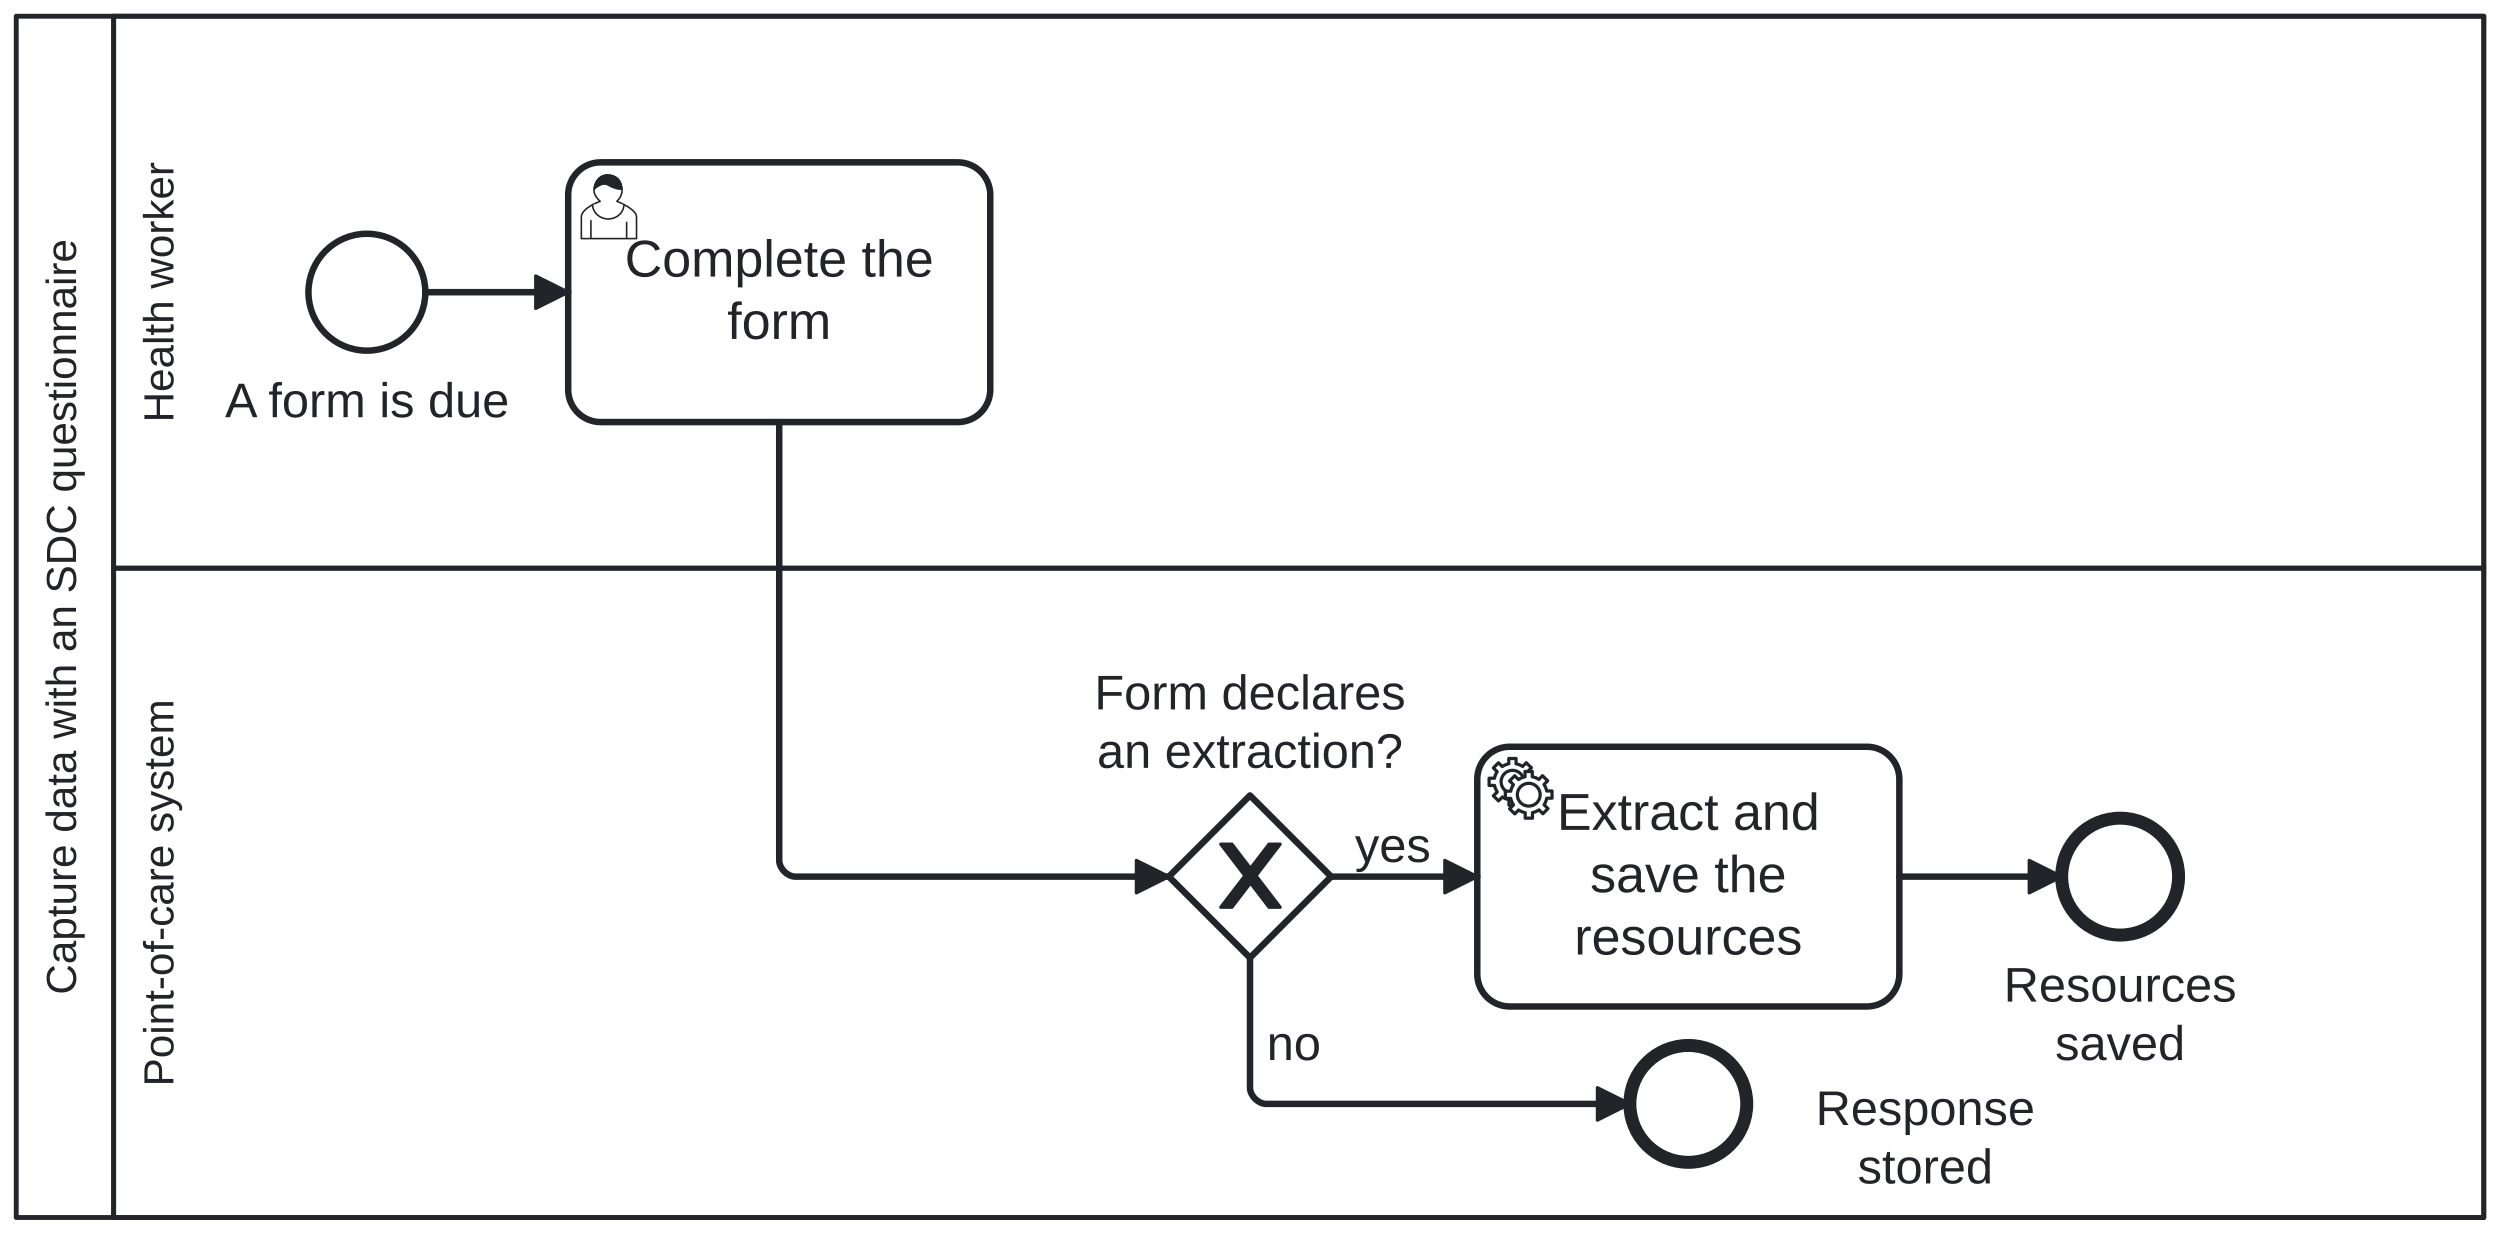
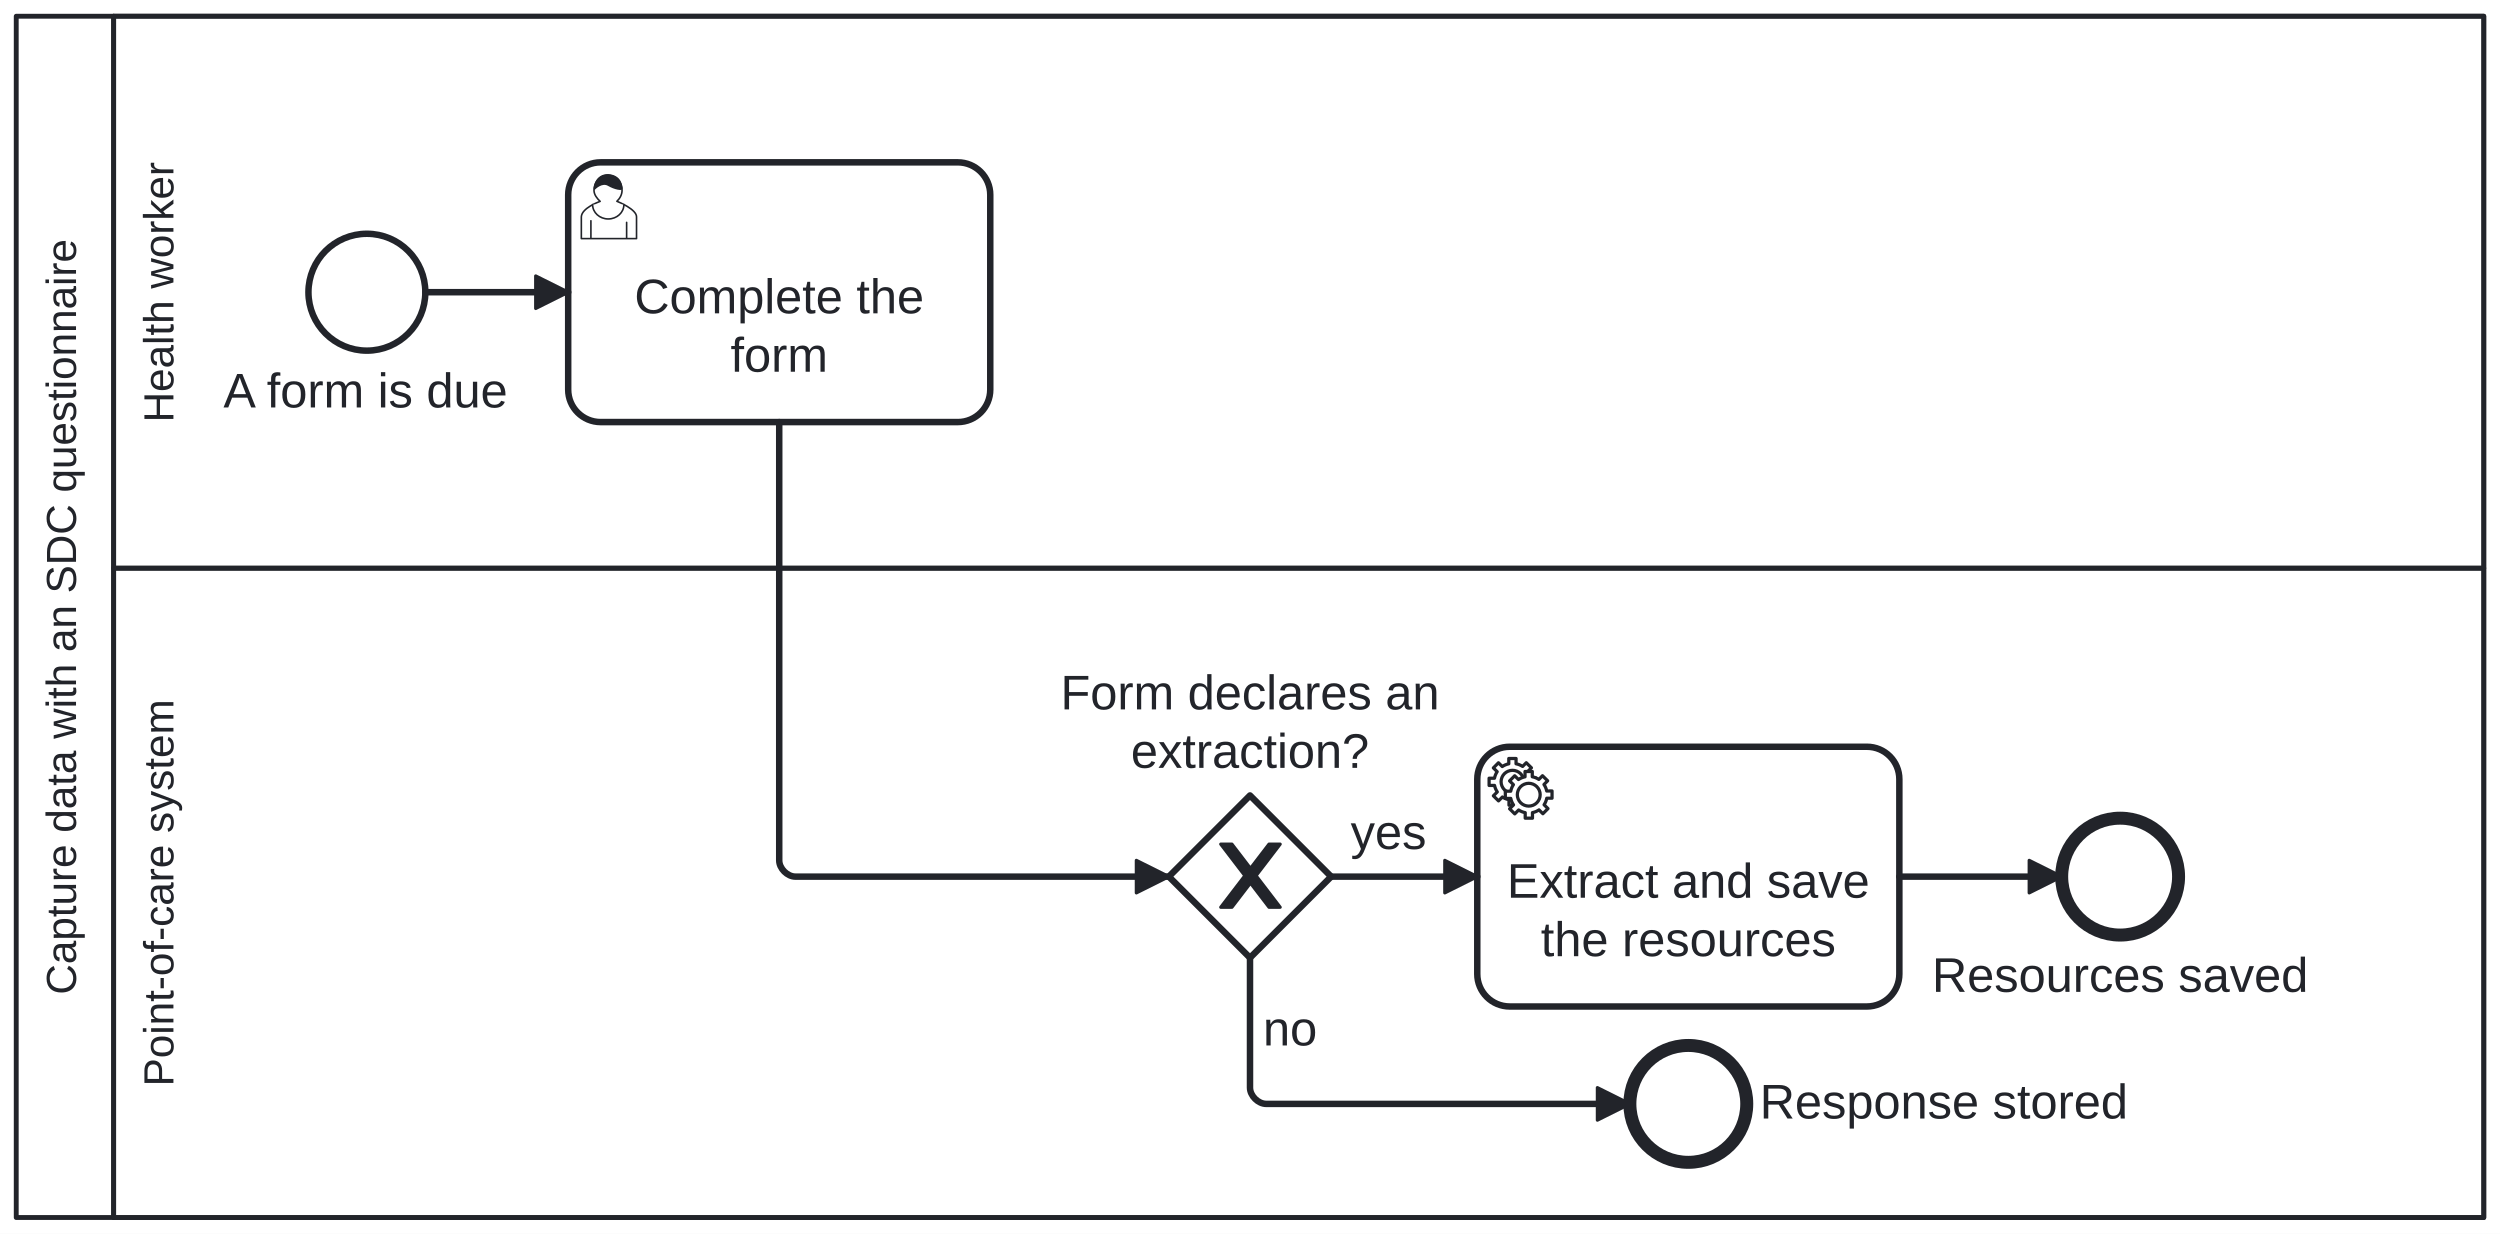
<svg xmlns="http://www.w3.org/2000/svg" width="100%" style="max-width:100%;height:auto" viewBox="95 35 770 380" version="1.1">
  <rect x="95" y="35" width="770" height="380" fill="#ffffff" />
  <g class="djs-group">
    <g class="djs-element djs-shape" data-element-id="Participant_QuestionnaireDataCapture" style="display: block;" transform="matrix(1 0 0 1 100 40)">
      <g class="djs-visual">
        <rect x="0" y="0" width="760" height="370" rx="0" ry="0" style="stroke-linecap: round; stroke-linejoin: round; stroke: rgb(34, 36, 42); stroke-width: 1.5px; fill: white; fill-opacity: 0.95;" />
        <path style="fill: none; stroke-linecap: round; stroke-linejoin: round; stroke: rgb(34, 36, 42); stroke-width: 1.5px;" d="M30,0L30,370" />
        <text lineHeight="1.05" class="djs-label" transform="matrix(-1.83697e-16 -1 1 -1.83697e-16 0 370)" style="font-family: Arial, sans-serif; font-size: 13px; font-weight: normal; fill: rgb(34, 36, 42);">
          <tspan x="68.654" y="18.413">Capture data with an SDC questionnaire</tspan>
        </text>
      </g>
      <rect class="djs-hit djs-hit-all" x="0" y="0" width="760" height="370" style="fill: none; stroke-opacity: 0; stroke: white; stroke-width: 15px;" />
    </g>
    <g class="djs-children">
      <g class="djs-group">
        <g class="djs-element djs-shape" data-element-id="Lane_System" style="display: block;" transform="matrix(1 0 0 1 130 210)">
          <g class="djs-visual">
            <rect x="0" y="0" width="730" height="200" rx="0" ry="0" style="stroke-linecap: round; stroke-linejoin: round; stroke: rgb(34, 36, 42); stroke-width: 1.5px; fill: white; fill-opacity: 0.25;" />
            <text lineHeight="1.05" class="djs-label" transform="matrix(-1.83697e-16 -1 1 -1.83697e-16 0 200)" style="font-family: Arial, sans-serif; font-size: 13px; font-weight: normal; fill: rgb(34, 36, 42);">
              <tspan x="40.399" y="18.413">Point-of-care system</tspan>
            </text>
          </g>
          <rect class="djs-hit djs-hit-all" x="0" y="0" width="730" height="200" style="fill: none; stroke-opacity: 0; stroke: white; stroke-width: 15px;" />
        </g>
      </g>
      <g class="djs-group">
        <g class="djs-element djs-shape" data-element-id="Lane_HealthWorker" style="display: block;" transform="matrix(1 0 0 1 130 40)">
          <g class="djs-visual">
            <rect x="0" y="0" width="730" height="170" rx="0" ry="0" style="stroke-linecap: round; stroke-linejoin: round; stroke: rgb(34, 36, 42); stroke-width: 1.5px; fill: white; fill-opacity: 0.25;" />
            <text lineHeight="1.05" class="djs-label" transform="matrix(-1.83697e-16 -1 1 -1.83697e-16 0 170)" style="font-family: Arial, sans-serif; font-size: 13px; font-weight: normal; fill: rgb(34, 36, 42);">
              <tspan x="44.902" y="18.413">Health worker</tspan>
            </text>
          </g>
          <rect class="djs-hit djs-hit-all" x="0" y="0" width="730" height="170" style="fill: none; stroke-opacity: 0; stroke: white; stroke-width: 15px;" />
        </g>
      </g>
      <g class="djs-group">
        <g class="djs-element djs-shape" data-element-id="Start_FormDue" style="display: block;" transform="matrix(1 0 0 1 190 107)">
          <g class="djs-visual">
            <circle cx="18" cy="18" r="18" style="stroke-linecap: round; stroke-linejoin: round; stroke: rgb(34, 36, 42); stroke-width: 2px; fill: white; fill-opacity: 0.95;" />
          </g>
          <rect class="djs-hit djs-hit-all" x="0" y="0" width="36" height="36" style="fill: none; stroke-opacity: 0; stroke: white; stroke-width: 15px;" />
        </g>
      </g>
      <g class="djs-group">
-         <g class="djs-element djs-shape" data-element-id="Start_FormDue_label" style="display: block;" transform="matrix(1 0 0 1 164 150)">
-           <g class="djs-visual">
-             <text lineHeight="1.2" class="djs-label" style="font-family: Arial, sans-serif; font-size: 15px; font-weight: normal; fill: rgb(34, 36, 42);">
-               <tspan x="0.317" y="13.5">A form is due</tspan>
-             </text>
-           </g>
-           <rect class="djs-hit djs-hit-all" x="0" y="0" width="89" height="18" style="fill: none; stroke-opacity: 0; stroke: white; stroke-width: 15px;" />
+         <g class="djs-element djs-shape" data-element-id="Start_FormDue_label" style="display: block;" transform="matrix(1 0 0 1 144.2266 147)">
+           <g class="djs-visual">
+             <text lineHeight="1.2" class="djs-label" style="font-family: Arial, sans-serif; font-size: 15px; font-weight: normal; fill: rgb(34, 36, 42);">
+               <tspan x="19.59" y="13.5">A form is due</tspan>
+             </text>
+           </g>
+           <rect class="djs-hit djs-hit-all" x="0" y="0" width="127.547" height="18" style="fill: none; stroke-opacity: 0; stroke: white; stroke-width: 15px;" />
        </g>
      </g>
      <g class="djs-group">
        <g class="djs-element djs-shape" data-element-id="Task_Complete" style="display: block;" transform="matrix(1 0 0 1 270 85)">
          <g class="djs-visual">
            <rect x="0" y="0" width="130" height="80" rx="10" ry="10" style="stroke-linecap: round; stroke-linejoin: round; stroke: rgb(34, 36, 42); stroke-width: 2px; fill: white; fill-opacity: 0.95;" />
-             <text lineHeight="1.2" class="djs-label" style="font-family: Arial, sans-serif; font-size: 16px; font-weight: normal; fill: rgb(34, 36, 42);">
-               <tspan x="17.418" y="35.2">Complete the </tspan>
-               <tspan x="49" y="54.4">form</tspan>
+             <text lineHeight="1.2" class="djs-label" transform="translate(0 33)" style="font-family: Arial, sans-serif; font-size: 15px; font-weight: normal; fill: rgb(34, 36, 42);">
+               <tspan x="20.392" y="13.5">Complete the</tspan>
+               <tspan x="50" y="31.5">form</tspan>
            </text>
            <path d="m 15,12 c 0.909,-0.845 1.594,-2.049 1.594,-3.385 0,-2.554 -1.805,-4.622 -4.357,-4.622 -2.552,0 -4.288,2.068 -4.288,4.622 0,1.348 0.974,2.562 1.896,3.405 -0.529,0.187 -5.669,2.097 -5.794,4.756 v 6.718 h 17 v -6.718 c 0,-2.298 -5.528,-4.595 -6.051,-4.776 zm -8,6 l 0,5.5 m 11,0 l 0,-5" style="fill: white; stroke-linecap: round; stroke-linejoin: round; stroke: rgb(34, 36, 42); stroke-width: 0.5px;" />
            <path d="m 15,12 m 2.162,1.009 c 0,2.447 -2.158,4.431 -4.821,4.431 -2.665,0 -4.822,-1.981 -4.822,-4.431 " style="fill: white; stroke-linecap: round; stroke-linejoin: round; stroke: rgb(34, 36, 42); stroke-width: 0.5px;" />
            <path d="m 15,12 m -6.9,-3.80 c 0,0 2.251,-2.358 4.274,-1.177 2.024,1.181 4.221,1.537 4.124,0.965 -0.098,-0.57 -0.117,-3.791 -4.191,-4.136 -3.575,0.001 -4.208,3.367 -4.207,4.348 z" style="fill: rgb(34, 36, 42); stroke-linecap: round; stroke-linejoin: round; stroke: rgb(34, 36, 42); stroke-width: 0.5px;" />
          </g>
          <rect class="djs-hit djs-hit-all" x="0" y="0" width="130" height="80" style="fill: none; stroke-opacity: 0; stroke: white; stroke-width: 15px;" />
        </g>
      </g>
      <g class="djs-group">
        <g class="djs-element djs-shape" data-element-id="Gateway_Extracts" style="display: block;" transform="matrix(1 0 0 1 455 280)">
          <g class="djs-visual">
            <polygon points="25,0 50,25 25,50 0,25" style="stroke-linecap: round; stroke-linejoin: round; stroke: rgb(34, 36, 42); stroke-width: 2px; fill: white; fill-opacity: 0.95;" />
            <path d="m 16,15 7.429,9.714 -7.429,9.714 3.429,0 5.714,-7.464 5.714,7.464 3.429,0 -7.429,-9.714 7.429,-9.714 -3.429,0 -5.714,7.464 -5.714,-7.464 -3.429,0 z" style="fill: rgb(34, 36, 42); stroke-linecap: round; stroke-linejoin: round; stroke: rgb(34, 36, 42); stroke-width: 1px;" />
          </g>
          <rect class="djs-hit djs-hit-all" x="0" y="0" width="50" height="50" style="fill: none; stroke-opacity: 0; stroke: white; stroke-width: 15px;" />
        </g>
      </g>
      <g class="djs-group">
-         <g class="djs-element djs-shape" data-element-id="Gateway_Extracts_label" style="display: block;" transform="matrix(1 0 0 1 432 240)">
-           <g class="djs-visual">
-             <text lineHeight="1.2" class="djs-label" style="font-family: Arial, sans-serif; font-size: 15px; font-weight: normal; fill: rgb(34, 36, 42);">
-               <tspan x="0.07" y="13.5">Form declares</tspan>
-               <tspan x="0.887" y="31.5">an extraction?</tspan>
-             </text>
-           </g>
-           <rect class="djs-hit djs-hit-all" x="0" y="0" width="96" height="36" style="fill: none; stroke-opacity: 0; stroke: white; stroke-width: 15px;" />
+         <g class="djs-element djs-shape" data-element-id="Gateway_Extracts_label" style="display: block;" transform="matrix(1 0 0 1 401.6406 240)">
+           <g class="djs-visual">
+             <text lineHeight="1.2" class="djs-label" style="font-family: Arial, sans-serif; font-size: 15px; font-weight: normal; fill: rgb(34, 36, 42);">
+               <tspan x="20.004" y="13.5">Form declares an</tspan>
+               <tspan x="41.672" y="31.5">extraction?</tspan>
+             </text>
+           </g>
+           <rect class="djs-hit djs-hit-all" x="0" y="0" width="156.719" height="36" style="fill: none; stroke-opacity: 0; stroke: white; stroke-width: 15px;" />
        </g>
      </g>
      <g class="djs-group">
        <g class="djs-element djs-shape" data-element-id="Task_Extract" style="display: block;" transform="matrix(1 0 0 1 550 265)">
          <g class="djs-visual">
            <rect x="0" y="0" width="130" height="80" rx="10" ry="10" style="stroke-linecap: round; stroke-linejoin: round; stroke: rgb(34, 36, 42); stroke-width: 2px; fill: white; fill-opacity: 0.95;" />
-             <text lineHeight="1.2" class="djs-label" style="font-family: Arial, sans-serif; font-size: 16px; font-weight: normal; fill: rgb(34, 36, 42);">
-               <tspan x="24.535" y="25.6">Extract and </tspan>
-               <tspan x="34.758" y="44.8">save the </tspan>
-               <tspan x="29.875" y="64">resources</tspan>
+             <text lineHeight="1.2" class="djs-label" transform="translate(0 33)" style="font-family: Arial, sans-serif; font-size: 15px; font-weight: normal; fill: rgb(34, 36, 42);">
+               <tspan x="9.138" y="13.5">Extract and save</tspan>
+               <tspan x="19.561" y="31.5">the resources</tspan>
            </text>
            <circle cx="5" cy="5" r="5" transform="translate(6, 6)" style="stroke-linecap: round; stroke-linejoin: round; stroke: none; stroke-width: 2px; fill: white;" />
            <path d="m 12,18 v -1.713 c 0.352,-0.07 0.704,-0.178 1.048,-0.321 0.344,-0.145 0.666,-0.321 0.966,-0.521 l 1.194,1.18 1.567,-1.577 -1.195,-1.18 c 0.403,-0.614 0.683,-1.299 0.825,-2.018 l 1.622,-0.01 v -2.22 l -1.637,0.01 c -0.073,-0.352 -0.178,-0.7 -0.324,-1.044 -0.145,-0.344 -0.321,-0.664 -0.523,-0.962 l 1.131,-1.136 -1.583,-1.563 -1.13,1.136 c -0.614,-0.401 -1.303,-0.681 -2.023,-0.822 l 0.009,-1.619 h -2.241 l 0.004,1.631 c -0.354,0.074 -0.705,0.18 -1.05,0.324 -0.344,0.144 -0.665,0.321 -0.964,0.52 l -1.17,-1.158 -1.567,1.579 1.168,1.157 c -0.403,0.613 -0.683,1.298 -0.825,2.017 l -1.659,0.003 v 2.222 l 1.672,-0.006 c 0.073,0.351 0.18,0.702 0.324,1.045 0.145,0.344 0.321,0.664 0.523,0.961 l -1.199,1.197 1.584,1.56 1.196,-1.193 c 0.614,0.403 1.303,0.682 2.023,0.823 l 7.19e-4,1.699 h 2.227 z m 0.221,-3.996 c -1.789,0.75 -3.858,-0.093 -4.61,-1.874 -0.752,-1.783 0.091,-3.846 1.88,-4.596 1.788,-0.749 3.857,0.093 4.609,1.874 0.752,1.782 -0.091,3.846 -1.88,4.596 z" style="fill: white; stroke-linecap: round; stroke-linejoin: round; stroke: rgb(34, 36, 42); stroke-width: 1px;" />
            <circle cx="5" cy="5" r="5" transform="translate(11, 10)" style="stroke-linecap: round; stroke-linejoin: round; stroke: none; stroke-width: 2px; fill: white;" />
            <path d="m 17,22 v -1.713 c 0.352,-0.07 0.704,-0.178 1.048,-0.321 0.344,-0.145 0.666,-0.321 0.966,-0.521 l 1.194,1.18 1.567,-1.577 -1.195,-1.18 c 0.403,-0.614 0.683,-1.299 0.825,-2.018 l 1.622,-0.01 v -2.22 l -1.637,0.01 c -0.073,-0.352 -0.178,-0.7 -0.324,-1.044 -0.145,-0.344 -0.321,-0.664 -0.523,-0.962 l 1.131,-1.136 -1.583,-1.563 -1.13,1.136 c -0.614,-0.401 -1.303,-0.681 -2.023,-0.822 l 0.009,-1.619 h -2.241 l 0.004,1.631 c -0.354,0.074 -0.705,0.18 -1.05,0.324 -0.344,0.144 -0.665,0.321 -0.964,0.52 l -1.17,-1.158 -1.567,1.579 1.168,1.157 c -0.403,0.613 -0.683,1.298 -0.825,2.017 l -1.659,0.003 v 2.222 l 1.672,-0.006 c 0.073,0.351 0.18,0.702 0.324,1.045 0.145,0.344 0.321,0.664 0.523,0.961 l -1.199,1.197 1.584,1.56 1.196,-1.193 c 0.614,0.403 1.303,0.682 2.023,0.823 l 7.19e-4,1.699 h 2.227 z m 0.221,-3.996 c -1.789,0.75 -3.858,-0.093 -4.61,-1.874 -0.752,-1.783 0.091,-3.846 1.88,-4.596 1.788,-0.749 3.857,0.093 4.609,1.874 0.752,1.782 -0.091,3.846 -1.88,4.596 z" style="fill: white; stroke-linecap: round; stroke-linejoin: round; stroke: rgb(34, 36, 42); stroke-width: 1px;" />
          </g>
          <rect class="djs-hit djs-hit-all" x="0" y="0" width="130" height="80" style="fill: none; stroke-opacity: 0; stroke: white; stroke-width: 15px;" />
        </g>
      </g>
      <g class="djs-group">
        <g class="djs-element djs-shape" data-element-id="End_Extracted" style="display: block;" transform="matrix(1 0 0 1 730 287)">
          <g class="djs-visual">
            <circle cx="18" cy="18" r="18" style="stroke-linecap: round; stroke-linejoin: round; stroke: rgb(34, 36, 42); stroke-width: 4px; fill: white; fill-opacity: 0.95;" />
          </g>
          <rect class="djs-hit djs-hit-all" x="0" y="0" width="36" height="36" style="fill: none; stroke-opacity: 0; stroke: white; stroke-width: 15px;" />
        </g>
      </g>
      <g class="djs-group">
-         <g class="djs-element djs-shape" data-element-id="End_Extracted_label" style="display: block;" transform="matrix(1 0 0 1 712 330)">
-           <g class="djs-visual">
-             <text lineHeight="1.2" class="djs-label" style="font-family: Arial, sans-serif; font-size: 15px; font-weight: normal; fill: rgb(34, 36, 42);">
-               <tspan x="0.152" y="13.5">Resources</tspan>
-               <tspan x="15.987" y="31.5">saved</tspan>
-             </text>
-           </g>
-           <rect class="djs-hit djs-hit-all" x="0" y="0" width="72" height="36" style="fill: none; stroke-opacity: 0; stroke: white; stroke-width: 15px;" />
+         <g class="djs-element djs-shape" data-element-id="End_Extracted_label" style="display: block;" transform="matrix(1 0 0 1 670.0469 327)">
+           <g class="djs-visual">
+             <text lineHeight="1.2" class="djs-label" style="font-family: Arial, sans-serif; font-size: 15px; font-weight: normal; fill: rgb(34, 36, 42);">
+               <tspan x="20.008" y="13.5">Resources saved</tspan>
+             </text>
+           </g>
+           <rect class="djs-hit djs-hit-all" x="0" y="0" width="155.906" height="18" style="fill: none; stroke-opacity: 0; stroke: white; stroke-width: 15px;" />
        </g>
      </g>
      <g class="djs-group">
        <g class="djs-element djs-shape" data-element-id="End_Stored" style="display: block;" transform="matrix(1 0 0 1 597 357)">
          <g class="djs-visual">
            <circle cx="18" cy="18" r="18" style="stroke-linecap: round; stroke-linejoin: round; stroke: rgb(34, 36, 42); stroke-width: 4px; fill: white; fill-opacity: 0.95;" />
          </g>
          <rect class="djs-hit djs-hit-all" x="0" y="0" width="36" height="36" style="fill: none; stroke-opacity: 0; stroke: white; stroke-width: 15px;" />
        </g>
      </g>
      <g class="djs-group">
-         <g class="djs-element djs-shape" data-element-id="End_Stored_label" style="display: block;" transform="matrix(1 0 0 1 654 368)">
-           <g class="djs-visual">
-             <text lineHeight="1.2" class="djs-label" style="font-family: Arial, sans-serif; font-size: 15px; font-weight: normal; fill: rgb(34, 36, 42);">
-               <tspan x="0.228" y="13.5">Response</tspan>
-               <tspan x="13.155" y="31.5">stored</tspan>
-             </text>
-           </g>
-           <rect class="djs-hit djs-hit-all" x="0" y="0" width="68" height="36" style="fill: none; stroke-opacity: 0; stroke: white; stroke-width: 15px;" />
+         <g class="djs-element djs-shape" data-element-id="End_Stored_label" style="display: block;" transform="matrix(1 0 0 1 617 366)">
+           <g class="djs-visual">
+             <text lineHeight="1.2" class="djs-label" style="font-family: Arial, sans-serif; font-size: 15px; font-weight: normal; fill: rgb(34, 36, 42);">
+               <tspan x="20.003" y="13.5">Response stored</tspan>
+             </text>
+           </g>
+           <rect class="djs-hit djs-hit-all" x="0" y="0" width="153.406" height="18" style="fill: none; stroke-opacity: 0; stroke: white; stroke-width: 15px;" />
        </g>
      </g>
      <g class="djs-group">
        <g class="djs-element djs-connection" data-element-id="Q01" style="display: block;">
          <g class="djs-visual">
            <defs>
              <marker id="bpmn-marker-1" viewBox="0 0 20 20" refX="11" refY="10" markerWidth="10" markerHeight="10" orient="auto">
                <path d="M 1 5 L 11 10 L 1 15 Z" style="stroke-linecap: round; stroke-linejoin: round; stroke: rgb(34, 36, 42); stroke-width: 1px; fill: rgb(34, 36, 42);" />
              </marker>
            </defs>
            <path data-corner-radius="5" style="fill: none; stroke-linecap: round; stroke-linejoin: round; stroke: rgb(34, 36, 42); stroke-width: 2px; marker-end: url('#bpmn-marker-1');" d="M226,125L270,125" />
          </g>
          <path d="M226,125L270,125" class="djs-hit djs-hit-stroke" style="fill: none; stroke-opacity: 0; stroke: white; stroke-width: 15px;" />
        </g>
      </g>
      <g class="djs-group">
        <g class="djs-element djs-connection" data-element-id="Q02" style="display: block;">
          <g class="djs-visual">
            <defs>
              <marker id="bpmn-marker-2" viewBox="0 0 20 20" refX="11" refY="10" markerWidth="10" markerHeight="10" orient="auto">
                <path d="M 1 5 L 11 10 L 1 15 Z" style="stroke-linecap: round; stroke-linejoin: round; stroke: rgb(34, 36, 42); stroke-width: 1px; fill: rgb(34, 36, 42);" />
              </marker>
            </defs>
            <path data-corner-radius="5" style="fill: none; stroke-linecap: round; stroke-linejoin: round; stroke: rgb(34, 36, 42); stroke-width: 2px; marker-end: url('#bpmn-marker-2');" d="M335,165L335,300C335,302.5,337.5,305,340,305L455,305" />
          </g>
          <path d="M335,165L335,305L455,305" class="djs-hit djs-hit-stroke" style="fill: none; stroke-opacity: 0; stroke: white; stroke-width: 15px;" />
        </g>
      </g>
      <g class="djs-group">
        <g class="djs-element djs-connection" data-element-id="Q03" style="display: block;">
          <g class="djs-visual">
            <defs>
              <marker id="bpmn-marker-3" viewBox="0 0 20 20" refX="11" refY="10" markerWidth="10" markerHeight="10" orient="auto">
                <path d="M 1 5 L 11 10 L 1 15 Z" style="stroke-linecap: round; stroke-linejoin: round; stroke: rgb(34, 36, 42); stroke-width: 1px; fill: rgb(34, 36, 42);" />
              </marker>
            </defs>
            <path data-corner-radius="5" style="fill: none; stroke-linecap: round; stroke-linejoin: round; stroke: rgb(34, 36, 42); stroke-width: 2px; marker-end: url('#bpmn-marker-3');" d="M505,305L550,305" />
          </g>
          <path d="M505,305L550,305" class="djs-hit djs-hit-stroke" style="fill: none; stroke-opacity: 0; stroke: white; stroke-width: 15px;" />
        </g>
      </g>
      <g class="djs-group">
-         <g class="djs-element djs-shape" data-element-id="Q03_label" style="display: block;" transform="matrix(1 0 0 1 512 287)">
-           <g class="djs-visual">
-             <text lineHeight="1.2" class="djs-label" style="font-family: Arial, sans-serif; font-size: 15px; font-weight: normal; fill: rgb(34, 36, 42);">
-               <tspan x="0.329" y="13.5">yes</tspan>
-             </text>
-           </g>
-           <rect class="djs-hit djs-hit-all" x="0" y="0" width="24" height="18" style="fill: none; stroke-opacity: 0; stroke: white; stroke-width: 15px;" />
+         <g class="djs-element djs-shape" data-element-id="Q03_label" style="display: block;" transform="matrix(1 0 0 1 491 283)">
+           <g class="djs-visual">
+             <text lineHeight="1.2" class="djs-label" style="font-family: Arial, sans-serif; font-size: 15px; font-weight: normal; fill: rgb(34, 36, 42);">
+               <tspan x="20.001" y="13.5">yes</tspan>
+             </text>
+           </g>
+           <rect class="djs-hit djs-hit-all" x="0" y="0" width="63.344" height="18" style="fill: none; stroke-opacity: 0; stroke: white; stroke-width: 15px;" />
        </g>
      </g>
      <g class="djs-group">
        <g class="djs-element djs-connection" data-element-id="Q04" style="display: block;">
          <g class="djs-visual">
            <defs>
              <marker id="bpmn-marker-4" viewBox="0 0 20 20" refX="11" refY="10" markerWidth="10" markerHeight="10" orient="auto">
                <path d="M 1 5 L 11 10 L 1 15 Z" style="stroke-linecap: round; stroke-linejoin: round; stroke: rgb(34, 36, 42); stroke-width: 1px; fill: rgb(34, 36, 42);" />
              </marker>
            </defs>
            <path data-corner-radius="5" style="fill: none; stroke-linecap: round; stroke-linejoin: round; stroke: rgb(34, 36, 42); stroke-width: 2px; marker-end: url('#bpmn-marker-4');" d="M480,330L480,370C480,372.5,482.5,375,485,375L597,375" />
          </g>
          <path d="M480,330L480,375L597,375" class="djs-hit djs-hit-stroke" style="fill: none; stroke-opacity: 0; stroke: white; stroke-width: 15px;" />
        </g>
      </g>
      <g class="djs-group">
-         <g class="djs-element djs-shape" data-element-id="Q04_label" style="display: block;" transform="matrix(1 0 0 1 485 348)">
-           <g class="djs-visual">
-             <text lineHeight="1.2" class="djs-label" style="font-family: Arial, sans-serif; font-size: 15px; font-weight: normal; fill: rgb(34, 36, 42);">
-               <tspan x="0.158" y="13.5">no</tspan>
-             </text>
-           </g>
-           <rect class="djs-hit djs-hit-all" x="0" y="0" width="17" height="18" style="fill: none; stroke-opacity: 0; stroke: white; stroke-width: 15px;" />
+         <g class="djs-element djs-shape" data-element-id="Q04_label" style="display: block;" transform="matrix(1 0 0 1 464 343.5)">
+           <g class="djs-visual">
+             <text lineHeight="1.2" class="djs-label" style="font-family: Arial, sans-serif; font-size: 15px; font-weight: normal; fill: rgb(34, 36, 42);">
+               <tspan x="20.001" y="13.5">no</tspan>
+             </text>
+           </g>
+           <rect class="djs-hit djs-hit-all" x="0" y="0" width="56.688" height="18" style="fill: none; stroke-opacity: 0; stroke: white; stroke-width: 15px;" />
        </g>
      </g>
      <g class="djs-group">
        <g class="djs-element djs-connection" data-element-id="Q05" style="display: block;">
          <g class="djs-visual">
            <defs>
              <marker id="bpmn-marker-5" viewBox="0 0 20 20" refX="11" refY="10" markerWidth="10" markerHeight="10" orient="auto">
                <path d="M 1 5 L 11 10 L 1 15 Z" style="stroke-linecap: round; stroke-linejoin: round; stroke: rgb(34, 36, 42); stroke-width: 1px; fill: rgb(34, 36, 42);" />
              </marker>
            </defs>
            <path data-corner-radius="5" style="fill: none; stroke-linecap: round; stroke-linejoin: round; stroke: rgb(34, 36, 42); stroke-width: 2px; marker-end: url('#bpmn-marker-5');" d="M680,305L730,305" />
          </g>
          <path d="M680,305L730,305" class="djs-hit djs-hit-stroke" style="fill: none; stroke-opacity: 0; stroke: white; stroke-width: 15px;" />
        </g>
      </g>
    </g>
  </g>
</svg>
